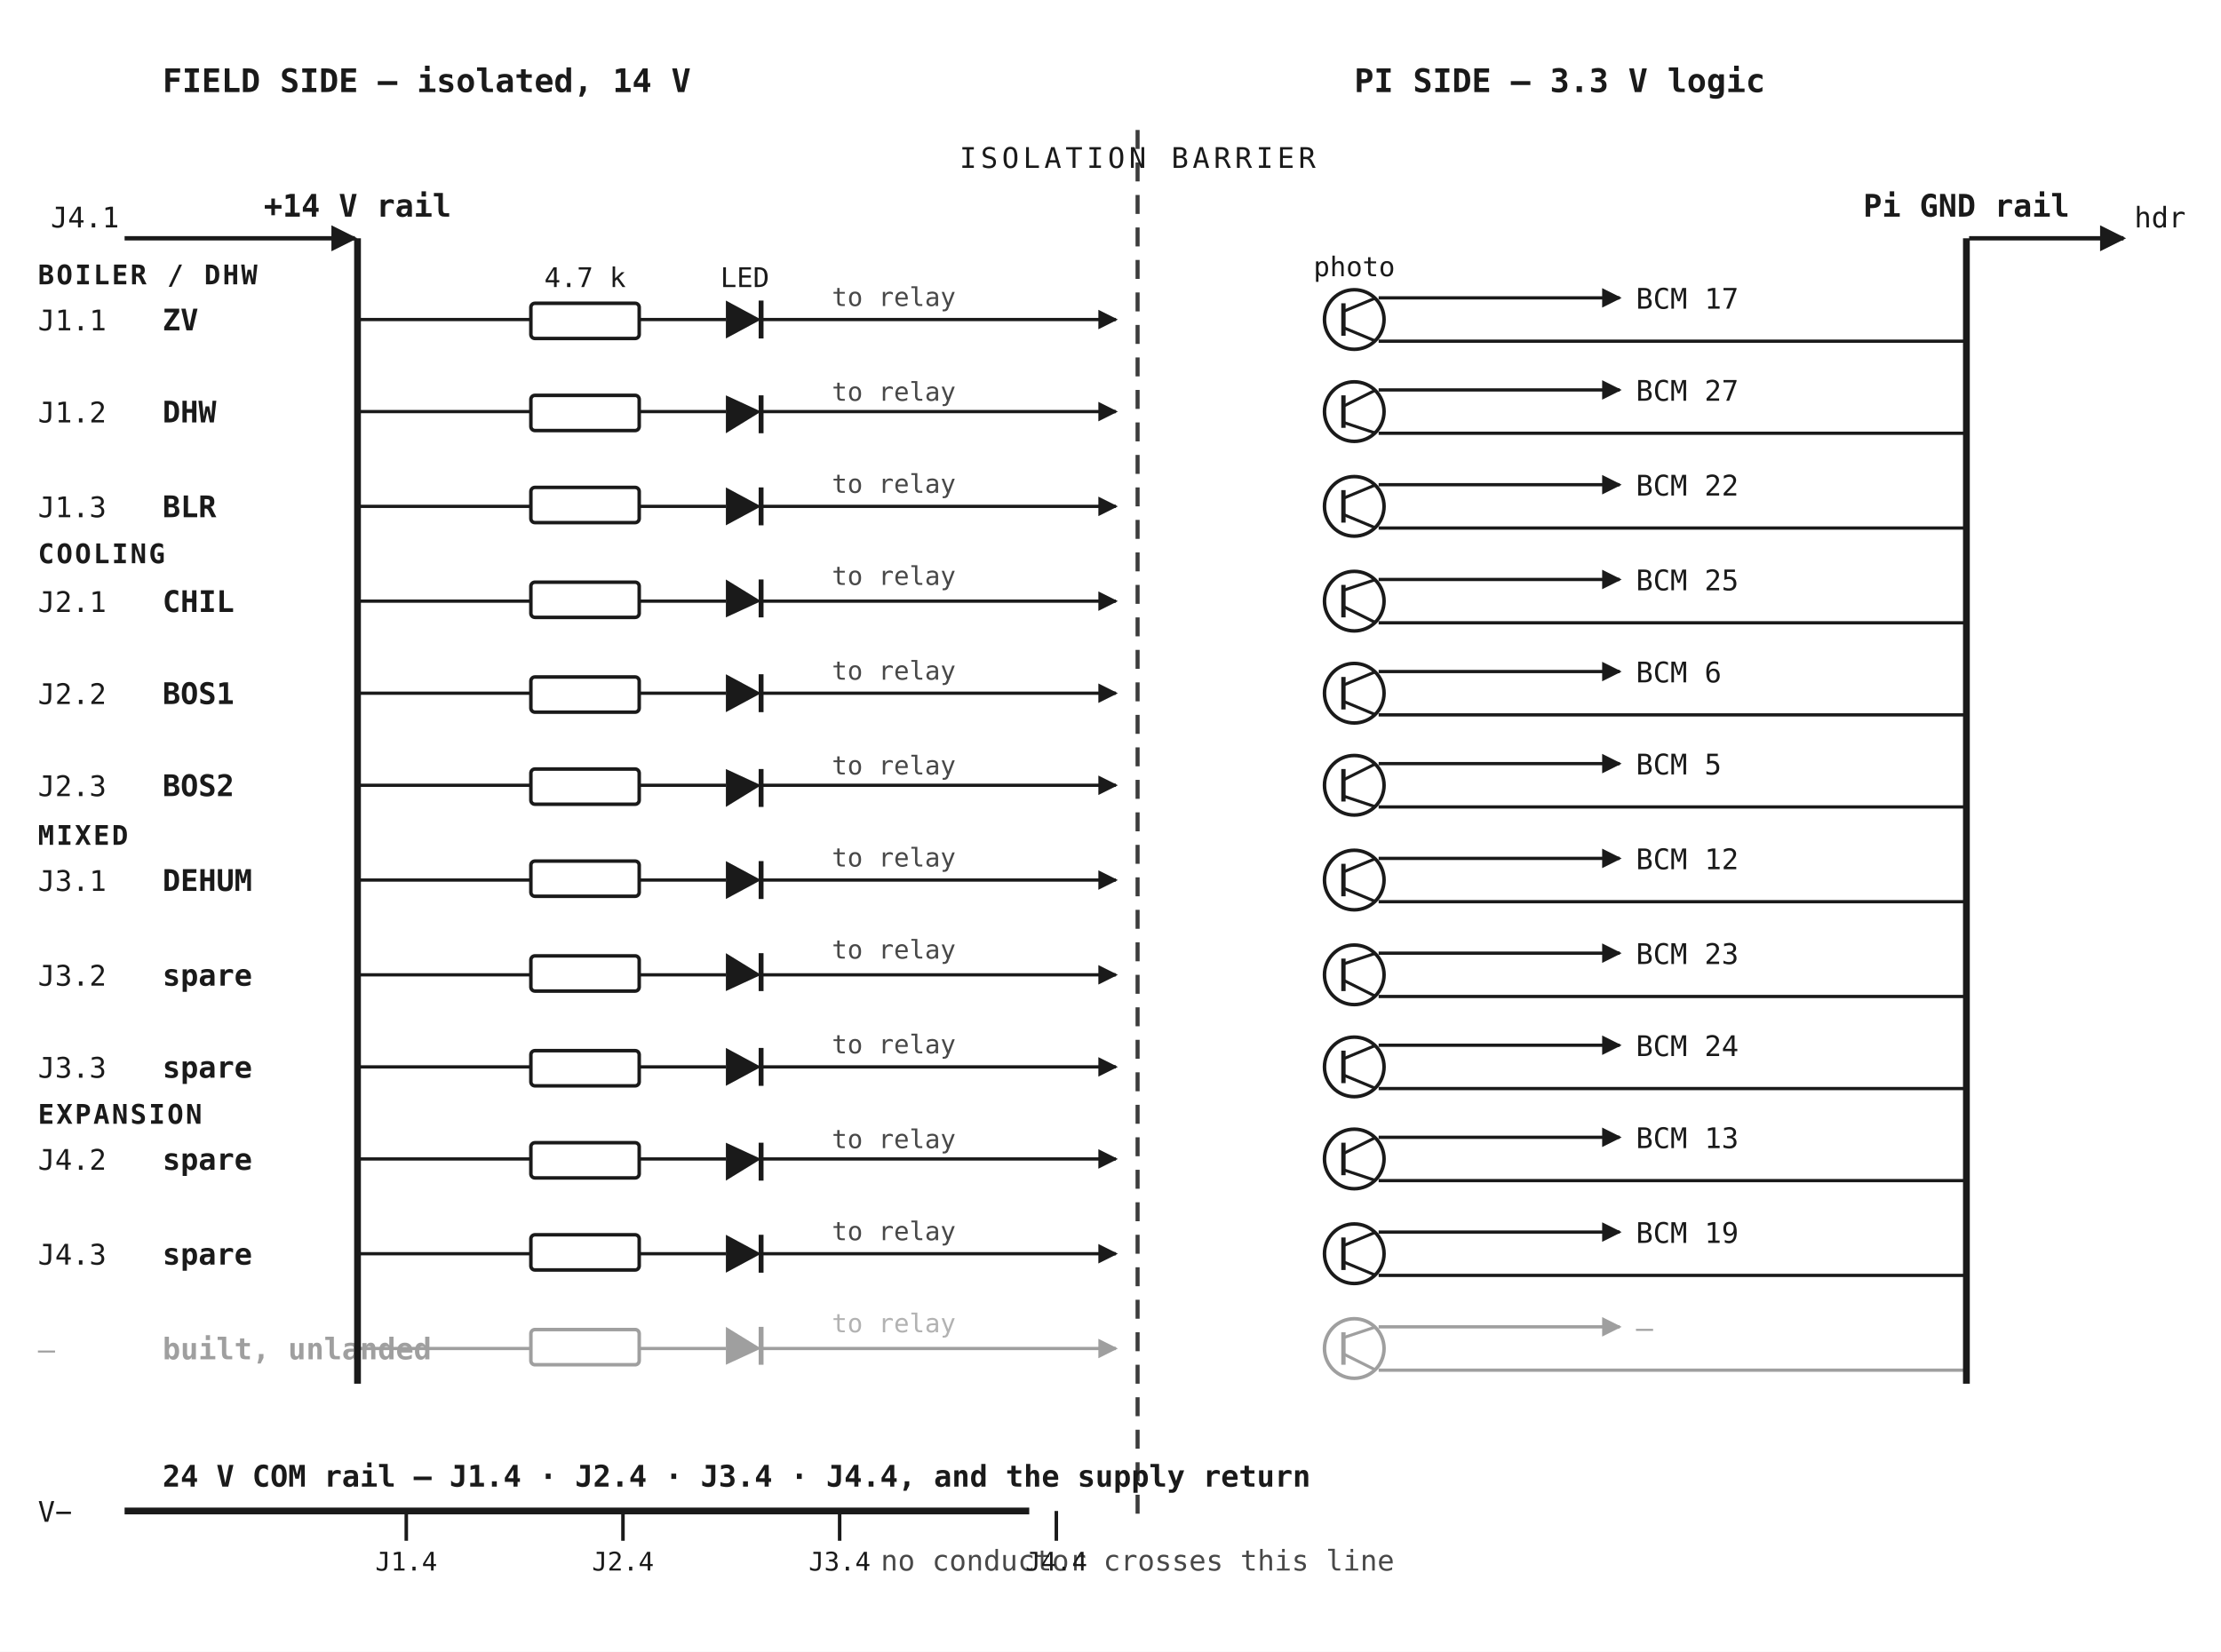
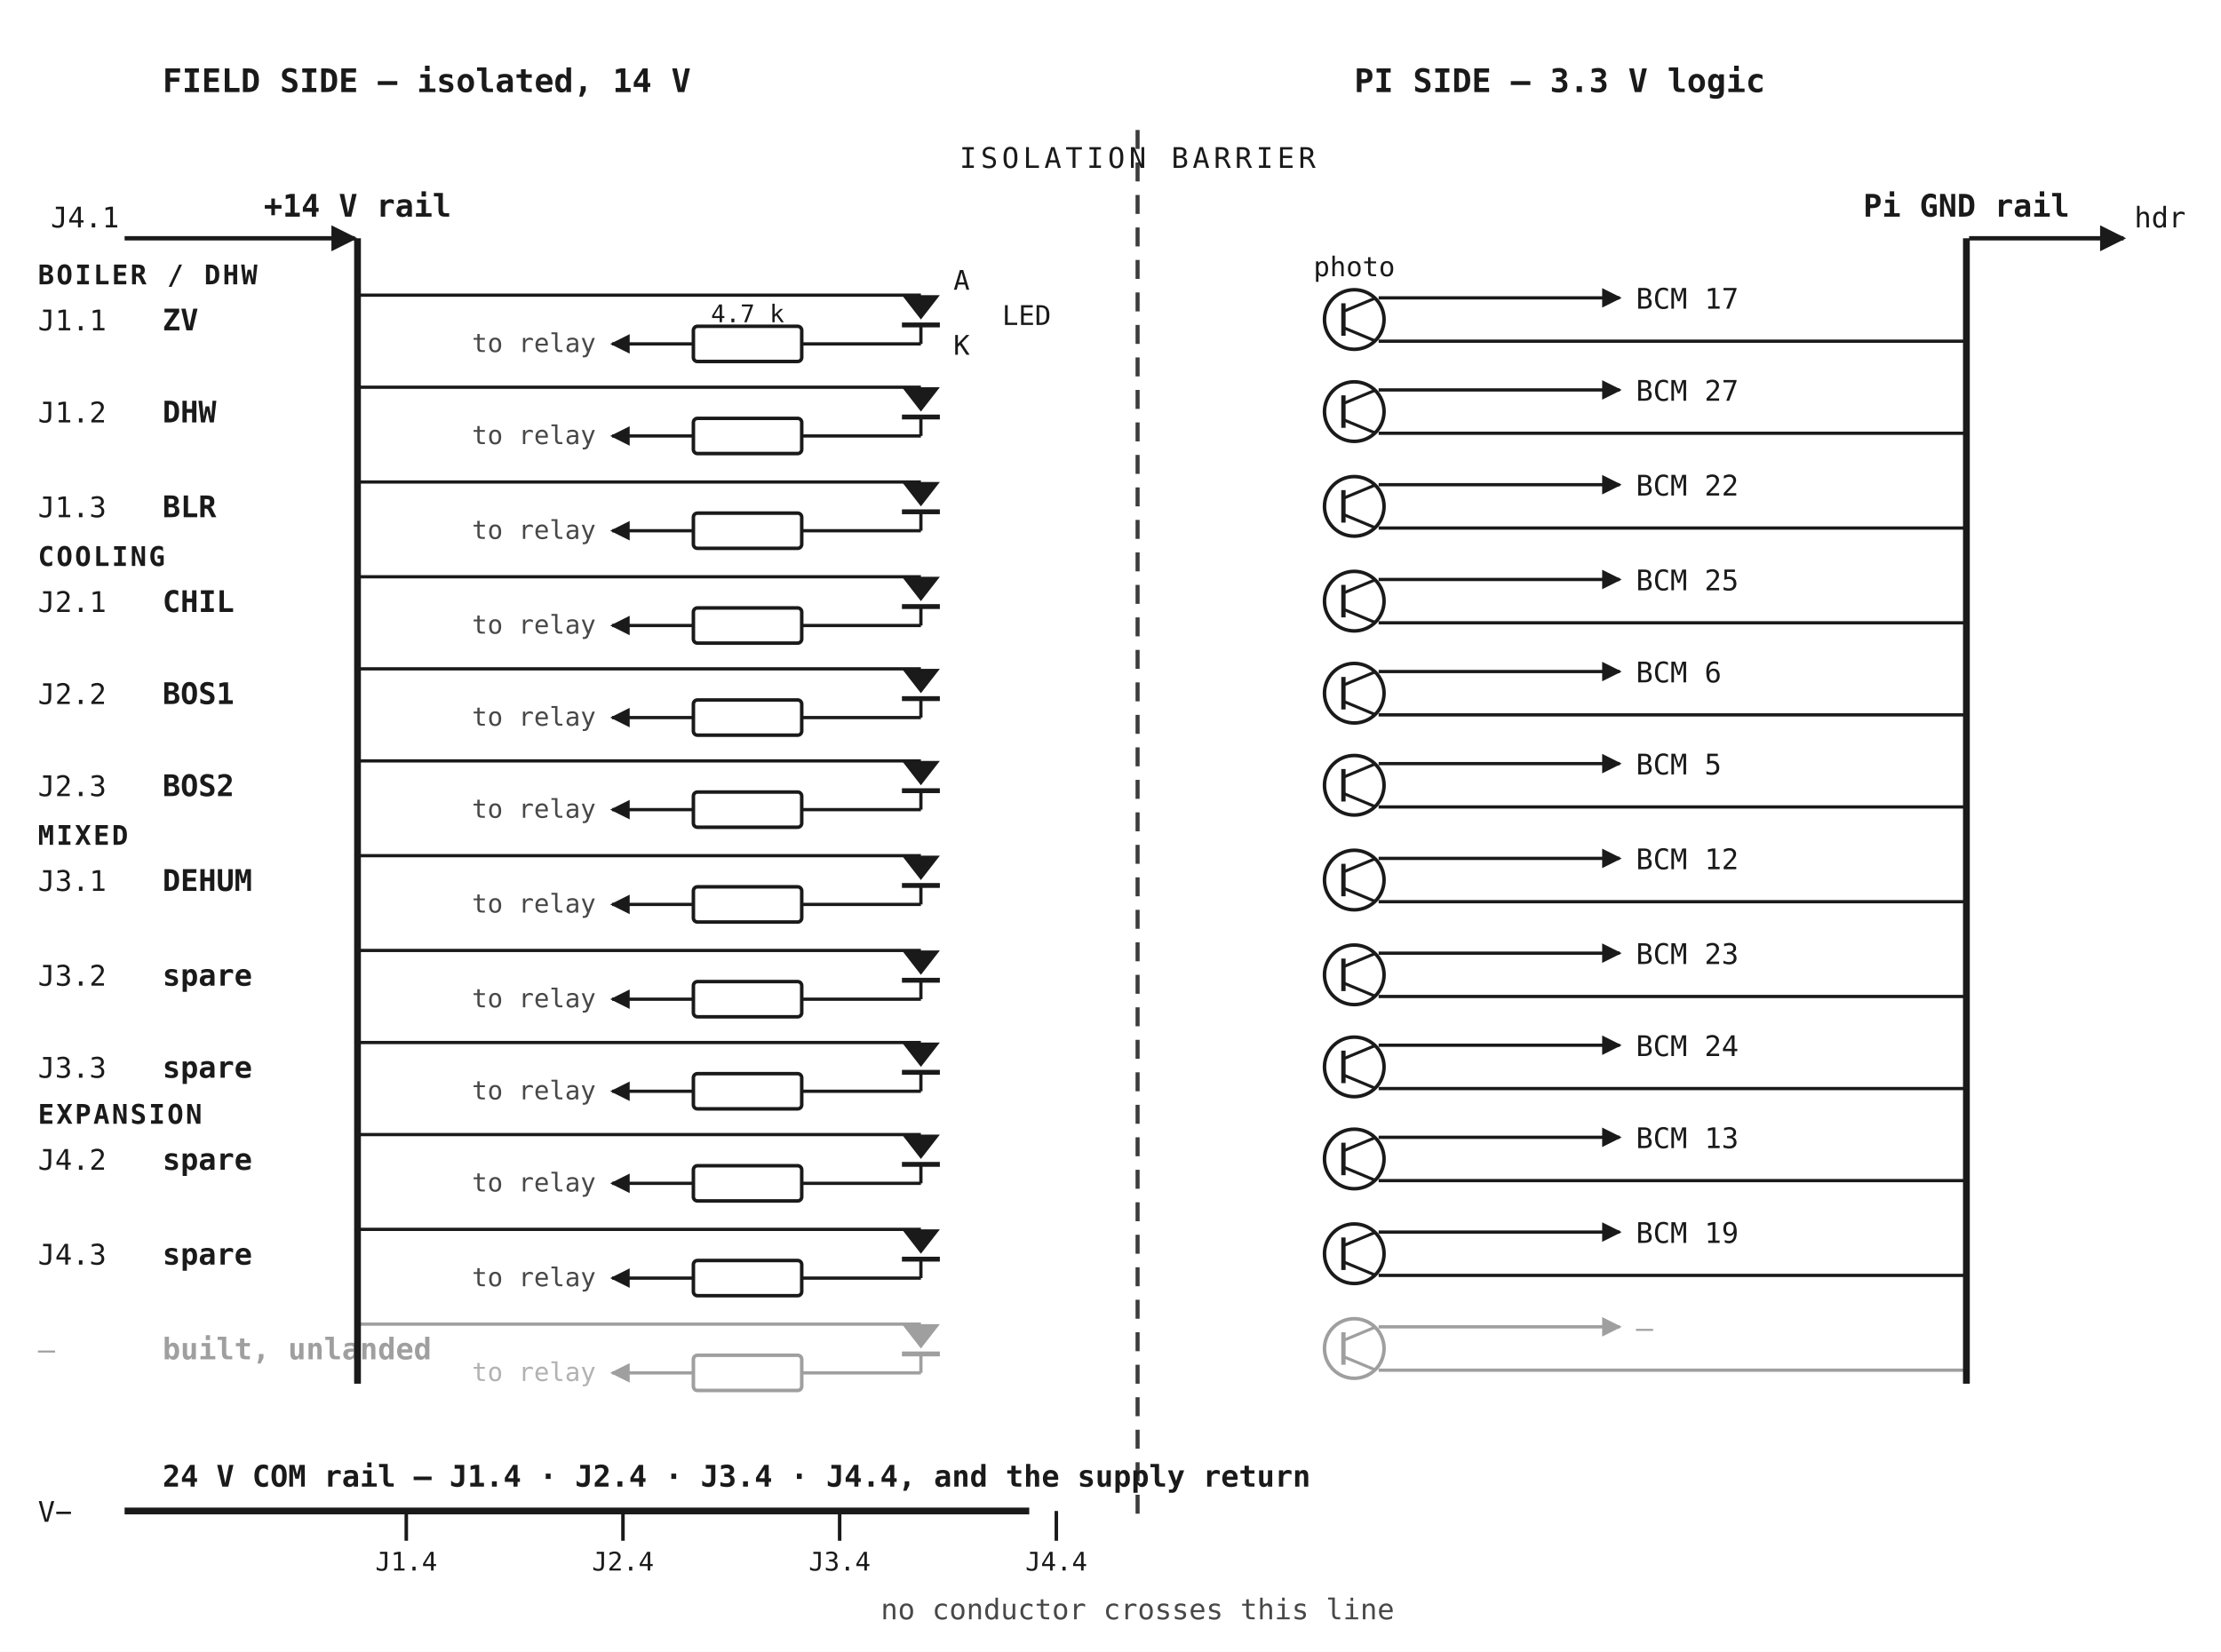
- <svg xmlns="http://www.w3.org/2000/svg" viewBox="0 0 820 610" role="img" aria-label="Complete schematic of the twelve-channel optoisolated input board: a plus-14-volt rail feeds twelve resistors and LEDs on the field side, an isolation barrier separates them from twelve phototransistors whose collectors go to named GPIO pins and whose emitters share a Pi ground rail." style="max-width:100%;height:auto">
+ <svg xmlns="http://www.w3.org/2000/svg" viewBox="0 0 820 610" role="img" aria-label="Complete schematic of the twelve-channel optoisolated input board: on the field side a plus-14-volt rail runs to each LED anode, and each cathode returns through its 4.7-kilohm resistor to its plug position and relay; an isolation barrier separates them from twelve phototransistors whose collectors go to named GPIO pins and whose emitters share a Pi ground rail." style="max-width:100%;height:auto">
  <rect x="0" y="0" width="820" height="610" fill="#ffffff" />
  <defs>
    <marker id="ar" viewBox="0 0 10 10" refX="9" refY="5" markerWidth="6" markerHeight="6" orient="auto-start-reverse">
      <path d="M0,0 L10,5 L0,10 z" fill="#1a1a1a" />
    </marker>
  </defs>
  <g fill="#1a1a1a" font-family="IBM Plex Mono, ui-monospace, monospace" font-size="11">
    <text x="60" y="34" font-size="12" font-weight="600">FIELD SIDE — isolated, 14 V</text>
    <text x="500" y="34" font-size="12" font-weight="600">PI SIDE — 3.3 V logic</text>
    <line x1="420" y1="48" x2="420" y2="564" stroke="#1a1a1a" stroke-width="1.5" stroke-dasharray="7 5" opacity=".85" />
    <text x="420" y="62" text-anchor="middle" font-size="10.5" letter-spacing="1.5">ISOLATION BARRIER</text>
-     <text x="420" y="580" text-anchor="middle" font-size="10.5" opacity=".8">no conductor crosses this line</text>
+     <text x="420" y="598" text-anchor="middle" font-size="10.5" opacity=".8">no conductor crosses this line</text>
    <line x1="132" y1="88" x2="132" y2="511" stroke="#1a1a1a" stroke-width="2.5" />
    <text x="132" y="80" text-anchor="middle" font-size="11.5" font-weight="600">+14 V rail</text>
    <line x1="46" y1="88" x2="131" y2="88" stroke="#1a1a1a" stroke-width="1.6" marker-end="url(#ar)" />
    <text x="44" y="84" text-anchor="end" font-size="10.5">J4.1</text>
    <line x1="726" y1="88" x2="726" y2="511" stroke="#1a1a1a" stroke-width="2.5" />
    <text x="726" y="80" text-anchor="middle" font-size="11.5" font-weight="600">Pi GND rail</text>
    <line x1="727" y1="88" x2="784" y2="88" stroke="#1a1a1a" stroke-width="1.6" marker-end="url(#ar)" />
    <text x="788" y="84" font-size="10.5">hdr</text>
    <g>
      <text x="14" y="105" font-size="10" font-weight="600" letter-spacing=".8">BOILER / DHW</text>
      <text x="14" y="122" font-size="10.5">J1.1</text>
      <text x="60" y="122" font-size="11" font-weight="600">ZV</text>
-       <line x1="132" y1="118" x2="196" y2="118" stroke="#1a1a1a" stroke-width="1.2" />
-       <rect x="196" y="112" width="40" height="13" rx="1.5" fill="none" stroke="#1a1a1a" stroke-width="1.3" />
-       <text x="216" y="106" text-anchor="middle" font-size="10">4.7 k</text>
-       <line x1="236" y1="118" x2="268" y2="118" stroke="#1a1a1a" stroke-width="1.2" />
-       <polygon points="268,111 268,125 281,118" fill="#1a1a1a" />
-       <line x1="281" y1="111" x2="281" y2="125" stroke="#1a1a1a" stroke-width="1.8" />
-       <text x="275" y="106" text-anchor="middle" font-size="10">LED</text>
-       <line x1="281" y1="118" x2="412" y2="118" stroke="#1a1a1a" stroke-width="1.2" marker-end="url(#ar)" />
-       <text x="330" y="113" text-anchor="middle" font-size="9.5" opacity=".8">to relay</text>
+       <line x1="132" y1="109" x2="340" y2="109" stroke="#1a1a1a" stroke-width="1.2" />
+       <polygon points="333,109 347,109 340,118" fill="#1a1a1a" />
+       <line x1="333" y1="120" x2="347" y2="120" stroke="#1a1a1a" stroke-width="1.8" />
+       <line x1="340" y1="120" x2="340" y2="127" stroke="#1a1a1a" stroke-width="1.2" />
+       <line x1="340" y1="127" x2="296" y2="127" stroke="#1a1a1a" stroke-width="1.2" />
+       <rect x="256" y="120.5" width="40" height="13" rx="1.5" fill="none" stroke="#1a1a1a" stroke-width="1.3" />
+       <line x1="256" y1="127" x2="226" y2="127" stroke="#1a1a1a" stroke-width="1.2" marker-end="url(#ar)" />
+       <text x="220" y="130" text-anchor="end" font-size="9.5" opacity=".8">to relay</text>
+       <text x="276" y="119" text-anchor="middle" font-size="9">4.7 k</text>
+       <text x="352" y="107" font-size="10">A</text>
+       <text x="352" y="131" font-size="10">K</text>
+       <text x="370" y="120" font-size="10">LED</text>
      <circle cx="500" cy="118" r="11" fill="none" stroke="#1a1a1a" stroke-width="1.3" />
      <line x1="496" y1="112" x2="496" y2="124" stroke="#1a1a1a" stroke-width="1.6" />
      <line x1="496" y1="115" x2="508" y2="110" stroke="#1a1a1a" stroke-width="1.1" />
      <line x1="496" y1="121" x2="508" y2="126" stroke="#1a1a1a" stroke-width="1.1" />
      <text x="500" y="102" text-anchor="middle" font-size="10">photo</text>
      <line x1="509" y1="110" x2="598" y2="110" stroke="#1a1a1a" stroke-width="1.2" marker-end="url(#ar)" />
      <text x="604" y="114" font-size="10.5">BCM 17</text>
      <line x1="509" y1="126" x2="726" y2="126" stroke="#1a1a1a" stroke-width="1.2" />
    </g>
    <g>
      <text x="14" y="156" font-size="10.5">J1.2</text>
      <text x="60" y="156" font-size="11" font-weight="600">DHW</text>
-       <line x1="132" y1="152" x2="196" y2="152" stroke="#1a1a1a" stroke-width="1.2" />
-       <rect x="196" y="146" width="40" height="13" rx="1.5" fill="none" stroke="#1a1a1a" stroke-width="1.3" />
-       <line x1="236" y1="152" x2="268" y2="152" stroke="#1a1a1a" stroke-width="1.2" />
-       <polygon points="268,146 268,160 281,152" fill="#1a1a1a" />
-       <line x1="281" y1="146" x2="281" y2="160" stroke="#1a1a1a" stroke-width="1.8" />
-       <line x1="281" y1="152" x2="412" y2="152" stroke="#1a1a1a" stroke-width="1.2" marker-end="url(#ar)" />
-       <text x="330" y="148" text-anchor="middle" font-size="9.5" opacity=".8">to relay</text>
+       <line x1="132" y1="143" x2="340" y2="143" stroke="#1a1a1a" stroke-width="1.2" />
+       <polygon points="333,143 347,143 340,152" fill="#1a1a1a" />
+       <line x1="333" y1="154" x2="347" y2="154" stroke="#1a1a1a" stroke-width="1.8" />
+       <line x1="340" y1="154" x2="340" y2="161" stroke="#1a1a1a" stroke-width="1.2" />
+       <line x1="340" y1="161" x2="296" y2="161" stroke="#1a1a1a" stroke-width="1.2" />
+       <rect x="256" y="154.5" width="40" height="13" rx="1.5" fill="none" stroke="#1a1a1a" stroke-width="1.3" />
+       <line x1="256" y1="161" x2="226" y2="161" stroke="#1a1a1a" stroke-width="1.2" marker-end="url(#ar)" />
+       <text x="220" y="164" text-anchor="end" font-size="9.5" opacity=".8">to relay</text>
      <circle cx="500" cy="152" r="11" fill="none" stroke="#1a1a1a" stroke-width="1.3" />
      <line x1="496" y1="146" x2="496" y2="158" stroke="#1a1a1a" stroke-width="1.6" />
-       <line x1="496" y1="150" x2="508" y2="144" stroke="#1a1a1a" stroke-width="1.1" />
-       <line x1="496" y1="156" x2="508" y2="160" stroke="#1a1a1a" stroke-width="1.1" />
+       <line x1="496" y1="149" x2="508" y2="144" stroke="#1a1a1a" stroke-width="1.1" />
+       <line x1="496" y1="155" x2="508" y2="160" stroke="#1a1a1a" stroke-width="1.1" />
      <line x1="509" y1="144" x2="598" y2="144" stroke="#1a1a1a" stroke-width="1.2" marker-end="url(#ar)" />
      <text x="604" y="148" font-size="10.5">BCM 27</text>
      <line x1="509" y1="160" x2="726" y2="160" stroke="#1a1a1a" stroke-width="1.2" />
    </g>
    <g>
      <text x="14" y="191" font-size="10.5">J1.3</text>
      <text x="60" y="191" font-size="11" font-weight="600">BLR</text>
-       <line x1="132" y1="187" x2="196" y2="187" stroke="#1a1a1a" stroke-width="1.2" />
-       <rect x="196" y="180" width="40" height="13" rx="1.5" fill="none" stroke="#1a1a1a" stroke-width="1.3" />
-       <line x1="236" y1="187" x2="268" y2="187" stroke="#1a1a1a" stroke-width="1.2" />
-       <polygon points="268,180 268,194 281,187" fill="#1a1a1a" />
-       <line x1="281" y1="180" x2="281" y2="194" stroke="#1a1a1a" stroke-width="1.8" />
-       <line x1="281" y1="187" x2="412" y2="187" stroke="#1a1a1a" stroke-width="1.2" marker-end="url(#ar)" />
-       <text x="330" y="182" text-anchor="middle" font-size="9.5" opacity=".8">to relay</text>
+       <line x1="132" y1="178" x2="340" y2="178" stroke="#1a1a1a" stroke-width="1.2" />
+       <polygon points="333,178 347,178 340,187" fill="#1a1a1a" />
+       <line x1="333" y1="189" x2="347" y2="189" stroke="#1a1a1a" stroke-width="1.8" />
+       <line x1="340" y1="189" x2="340" y2="196" stroke="#1a1a1a" stroke-width="1.2" />
+       <line x1="340" y1="196" x2="296" y2="196" stroke="#1a1a1a" stroke-width="1.2" />
+       <rect x="256" y="189.5" width="40" height="13" rx="1.5" fill="none" stroke="#1a1a1a" stroke-width="1.3" />
+       <line x1="256" y1="196" x2="226" y2="196" stroke="#1a1a1a" stroke-width="1.2" marker-end="url(#ar)" />
+       <text x="220" y="199" text-anchor="end" font-size="9.5" opacity=".8">to relay</text>
      <circle cx="500" cy="187" r="11" fill="none" stroke="#1a1a1a" stroke-width="1.3" />
      <line x1="496" y1="181" x2="496" y2="193" stroke="#1a1a1a" stroke-width="1.6" />
      <line x1="496" y1="184" x2="508" y2="179" stroke="#1a1a1a" stroke-width="1.1" />
      <line x1="496" y1="190" x2="508" y2="195" stroke="#1a1a1a" stroke-width="1.1" />
      <line x1="509" y1="179" x2="598" y2="179" stroke="#1a1a1a" stroke-width="1.2" marker-end="url(#ar)" />
      <text x="604" y="183" font-size="10.5">BCM 22</text>
      <line x1="509" y1="195" x2="726" y2="195" stroke="#1a1a1a" stroke-width="1.2" />
    </g>
    <g>
-       <text x="14" y="208" font-size="10" font-weight="600" letter-spacing=".8">COOLING</text>
+       <text x="14" y="209" font-size="10" font-weight="600" letter-spacing=".8">COOLING</text>
      <text x="14" y="226" font-size="10.5">J2.1</text>
      <text x="60" y="226" font-size="11" font-weight="600">CHIL</text>
-       <line x1="132" y1="222" x2="196" y2="222" stroke="#1a1a1a" stroke-width="1.2" />
-       <rect x="196" y="215" width="40" height="13" rx="1.5" fill="none" stroke="#1a1a1a" stroke-width="1.3" />
-       <line x1="236" y1="222" x2="268" y2="222" stroke="#1a1a1a" stroke-width="1.2" />
-       <polygon points="268,214 268,228 281,222" fill="#1a1a1a" />
-       <line x1="281" y1="214" x2="281" y2="228" stroke="#1a1a1a" stroke-width="1.8" />
-       <line x1="281" y1="222" x2="412" y2="222" stroke="#1a1a1a" stroke-width="1.2" marker-end="url(#ar)" />
-       <text x="330" y="216" text-anchor="middle" font-size="9.5" opacity=".8">to relay</text>
+       <line x1="132" y1="213" x2="340" y2="213" stroke="#1a1a1a" stroke-width="1.2" />
+       <polygon points="333,213 347,213 340,222" fill="#1a1a1a" />
+       <line x1="333" y1="224" x2="347" y2="224" stroke="#1a1a1a" stroke-width="1.8" />
+       <line x1="340" y1="224" x2="340" y2="231" stroke="#1a1a1a" stroke-width="1.2" />
+       <line x1="340" y1="231" x2="296" y2="231" stroke="#1a1a1a" stroke-width="1.2" />
+       <rect x="256" y="224.5" width="40" height="13" rx="1.5" fill="none" stroke="#1a1a1a" stroke-width="1.3" />
+       <line x1="256" y1="231" x2="226" y2="231" stroke="#1a1a1a" stroke-width="1.2" marker-end="url(#ar)" />
+       <text x="220" y="234" text-anchor="end" font-size="9.5" opacity=".8">to relay</text>
      <circle cx="500" cy="222" r="11" fill="none" stroke="#1a1a1a" stroke-width="1.3" />
      <line x1="496" y1="216" x2="496" y2="228" stroke="#1a1a1a" stroke-width="1.6" />
-       <line x1="496" y1="218" x2="508" y2="214" stroke="#1a1a1a" stroke-width="1.1" />
-       <line x1="496" y1="224" x2="508" y2="230" stroke="#1a1a1a" stroke-width="1.1" />
+       <line x1="496" y1="219" x2="508" y2="214" stroke="#1a1a1a" stroke-width="1.1" />
+       <line x1="496" y1="225" x2="508" y2="230" stroke="#1a1a1a" stroke-width="1.1" />
      <line x1="509" y1="214" x2="598" y2="214" stroke="#1a1a1a" stroke-width="1.2" marker-end="url(#ar)" />
      <text x="604" y="218" font-size="10.5">BCM 25</text>
      <line x1="509" y1="230" x2="726" y2="230" stroke="#1a1a1a" stroke-width="1.2" />
    </g>
    <g>
      <text x="14" y="260" font-size="10.5">J2.2</text>
      <text x="60" y="260" font-size="11" font-weight="600">BOS1</text>
-       <line x1="132" y1="256" x2="196" y2="256" stroke="#1a1a1a" stroke-width="1.2" />
-       <rect x="196" y="250" width="40" height="13" rx="1.5" fill="none" stroke="#1a1a1a" stroke-width="1.3" />
-       <line x1="236" y1="256" x2="268" y2="256" stroke="#1a1a1a" stroke-width="1.2" />
-       <polygon points="268,249 268,263 281,256" fill="#1a1a1a" />
-       <line x1="281" y1="249" x2="281" y2="263" stroke="#1a1a1a" stroke-width="1.8" />
-       <line x1="281" y1="256" x2="412" y2="256" stroke="#1a1a1a" stroke-width="1.2" marker-end="url(#ar)" />
-       <text x="330" y="251" text-anchor="middle" font-size="9.5" opacity=".8">to relay</text>
+       <line x1="132" y1="247" x2="340" y2="247" stroke="#1a1a1a" stroke-width="1.2" />
+       <polygon points="333,247 347,247 340,256" fill="#1a1a1a" />
+       <line x1="333" y1="258" x2="347" y2="258" stroke="#1a1a1a" stroke-width="1.8" />
+       <line x1="340" y1="258" x2="340" y2="265" stroke="#1a1a1a" stroke-width="1.2" />
+       <line x1="340" y1="265" x2="296" y2="265" stroke="#1a1a1a" stroke-width="1.2" />
+       <rect x="256" y="258.5" width="40" height="13" rx="1.5" fill="none" stroke="#1a1a1a" stroke-width="1.3" />
+       <line x1="256" y1="265" x2="226" y2="265" stroke="#1a1a1a" stroke-width="1.2" marker-end="url(#ar)" />
+       <text x="220" y="268" text-anchor="end" font-size="9.5" opacity=".8">to relay</text>
      <circle cx="500" cy="256" r="11" fill="none" stroke="#1a1a1a" stroke-width="1.3" />
      <line x1="496" y1="250" x2="496" y2="262" stroke="#1a1a1a" stroke-width="1.6" />
      <line x1="496" y1="253" x2="508" y2="248" stroke="#1a1a1a" stroke-width="1.1" />
      <line x1="496" y1="259" x2="508" y2="264" stroke="#1a1a1a" stroke-width="1.1" />
      <line x1="509" y1="248" x2="598" y2="248" stroke="#1a1a1a" stroke-width="1.2" marker-end="url(#ar)" />
      <text x="604" y="252" font-size="10.5">BCM 6</text>
      <line x1="509" y1="264" x2="726" y2="264" stroke="#1a1a1a" stroke-width="1.2" />
    </g>
    <g>
      <text x="14" y="294" font-size="10.5">J2.3</text>
      <text x="60" y="294" font-size="11" font-weight="600">BOS2</text>
-       <line x1="132" y1="290" x2="196" y2="290" stroke="#1a1a1a" stroke-width="1.2" />
-       <rect x="196" y="284" width="40" height="13" rx="1.5" fill="none" stroke="#1a1a1a" stroke-width="1.3" />
-       <line x1="236" y1="290" x2="268" y2="290" stroke="#1a1a1a" stroke-width="1.2" />
-       <polygon points="268,284 268,298 281,290" fill="#1a1a1a" />
-       <line x1="281" y1="284" x2="281" y2="298" stroke="#1a1a1a" stroke-width="1.8" />
-       <line x1="281" y1="290" x2="412" y2="290" stroke="#1a1a1a" stroke-width="1.2" marker-end="url(#ar)" />
-       <text x="330" y="286" text-anchor="middle" font-size="9.5" opacity=".8">to relay</text>
+       <line x1="132" y1="281" x2="340" y2="281" stroke="#1a1a1a" stroke-width="1.2" />
+       <polygon points="333,281 347,281 340,290" fill="#1a1a1a" />
+       <line x1="333" y1="292" x2="347" y2="292" stroke="#1a1a1a" stroke-width="1.8" />
+       <line x1="340" y1="292" x2="340" y2="299" stroke="#1a1a1a" stroke-width="1.2" />
+       <line x1="340" y1="299" x2="296" y2="299" stroke="#1a1a1a" stroke-width="1.2" />
+       <rect x="256" y="292.5" width="40" height="13" rx="1.5" fill="none" stroke="#1a1a1a" stroke-width="1.3" />
+       <line x1="256" y1="299" x2="226" y2="299" stroke="#1a1a1a" stroke-width="1.2" marker-end="url(#ar)" />
+       <text x="220" y="302" text-anchor="end" font-size="9.5" opacity=".8">to relay</text>
      <circle cx="500" cy="290" r="11" fill="none" stroke="#1a1a1a" stroke-width="1.3" />
      <line x1="496" y1="284" x2="496" y2="296" stroke="#1a1a1a" stroke-width="1.6" />
-       <line x1="496" y1="288" x2="508" y2="282" stroke="#1a1a1a" stroke-width="1.1" />
-       <line x1="496" y1="294" x2="508" y2="298" stroke="#1a1a1a" stroke-width="1.1" />
+       <line x1="496" y1="287" x2="508" y2="282" stroke="#1a1a1a" stroke-width="1.1" />
+       <line x1="496" y1="293" x2="508" y2="298" stroke="#1a1a1a" stroke-width="1.1" />
      <line x1="509" y1="282" x2="598" y2="282" stroke="#1a1a1a" stroke-width="1.2" marker-end="url(#ar)" />
      <text x="604" y="286" font-size="10.5">BCM 5</text>
      <line x1="509" y1="298" x2="726" y2="298" stroke="#1a1a1a" stroke-width="1.2" />
    </g>
    <g>
      <text x="14" y="312" font-size="10" font-weight="600" letter-spacing=".8">MIXED</text>
      <text x="14" y="329" font-size="10.5">J3.1</text>
      <text x="60" y="329" font-size="11" font-weight="600">DEHUM</text>
-       <line x1="132" y1="325" x2="196" y2="325" stroke="#1a1a1a" stroke-width="1.2" />
-       <rect x="196" y="318" width="40" height="13" rx="1.5" fill="none" stroke="#1a1a1a" stroke-width="1.3" />
-       <line x1="236" y1="325" x2="268" y2="325" stroke="#1a1a1a" stroke-width="1.2" />
-       <polygon points="268,318 268,332 281,325" fill="#1a1a1a" />
-       <line x1="281" y1="318" x2="281" y2="332" stroke="#1a1a1a" stroke-width="1.8" />
-       <line x1="281" y1="325" x2="412" y2="325" stroke="#1a1a1a" stroke-width="1.2" marker-end="url(#ar)" />
-       <text x="330" y="320" text-anchor="middle" font-size="9.5" opacity=".8">to relay</text>
+       <line x1="132" y1="316" x2="340" y2="316" stroke="#1a1a1a" stroke-width="1.2" />
+       <polygon points="333,316 347,316 340,325" fill="#1a1a1a" />
+       <line x1="333" y1="327" x2="347" y2="327" stroke="#1a1a1a" stroke-width="1.8" />
+       <line x1="340" y1="327" x2="340" y2="334" stroke="#1a1a1a" stroke-width="1.2" />
+       <line x1="340" y1="334" x2="296" y2="334" stroke="#1a1a1a" stroke-width="1.2" />
+       <rect x="256" y="327.5" width="40" height="13" rx="1.5" fill="none" stroke="#1a1a1a" stroke-width="1.3" />
+       <line x1="256" y1="334" x2="226" y2="334" stroke="#1a1a1a" stroke-width="1.2" marker-end="url(#ar)" />
+       <text x="220" y="337" text-anchor="end" font-size="9.5" opacity=".8">to relay</text>
      <circle cx="500" cy="325" r="11" fill="none" stroke="#1a1a1a" stroke-width="1.3" />
      <line x1="496" y1="319" x2="496" y2="331" stroke="#1a1a1a" stroke-width="1.6" />
      <line x1="496" y1="322" x2="508" y2="317" stroke="#1a1a1a" stroke-width="1.1" />
      <line x1="496" y1="328" x2="508" y2="333" stroke="#1a1a1a" stroke-width="1.1" />
      <line x1="509" y1="317" x2="598" y2="317" stroke="#1a1a1a" stroke-width="1.2" marker-end="url(#ar)" />
      <text x="604" y="321" font-size="10.5">BCM 12</text>
      <line x1="509" y1="333" x2="726" y2="333" stroke="#1a1a1a" stroke-width="1.2" />
    </g>
    <g>
      <text x="14" y="364" font-size="10.5">J3.2</text>
      <text x="60" y="364" font-size="11" font-weight="600">spare</text>
-       <line x1="132" y1="360" x2="196" y2="360" stroke="#1a1a1a" stroke-width="1.2" />
-       <rect x="196" y="353" width="40" height="13" rx="1.5" fill="none" stroke="#1a1a1a" stroke-width="1.3" />
-       <line x1="236" y1="360" x2="268" y2="360" stroke="#1a1a1a" stroke-width="1.2" />
-       <polygon points="268,352 268,366 281,360" fill="#1a1a1a" />
-       <line x1="281" y1="352" x2="281" y2="366" stroke="#1a1a1a" stroke-width="1.8" />
-       <line x1="281" y1="360" x2="412" y2="360" stroke="#1a1a1a" stroke-width="1.2" marker-end="url(#ar)" />
-       <text x="330" y="354" text-anchor="middle" font-size="9.5" opacity=".8">to relay</text>
+       <line x1="132" y1="351" x2="340" y2="351" stroke="#1a1a1a" stroke-width="1.2" />
+       <polygon points="333,351 347,351 340,360" fill="#1a1a1a" />
+       <line x1="333" y1="362" x2="347" y2="362" stroke="#1a1a1a" stroke-width="1.8" />
+       <line x1="340" y1="362" x2="340" y2="369" stroke="#1a1a1a" stroke-width="1.2" />
+       <line x1="340" y1="369" x2="296" y2="369" stroke="#1a1a1a" stroke-width="1.2" />
+       <rect x="256" y="362.5" width="40" height="13" rx="1.5" fill="none" stroke="#1a1a1a" stroke-width="1.3" />
+       <line x1="256" y1="369" x2="226" y2="369" stroke="#1a1a1a" stroke-width="1.2" marker-end="url(#ar)" />
+       <text x="220" y="372" text-anchor="end" font-size="9.5" opacity=".8">to relay</text>
      <circle cx="500" cy="360" r="11" fill="none" stroke="#1a1a1a" stroke-width="1.3" />
      <line x1="496" y1="354" x2="496" y2="366" stroke="#1a1a1a" stroke-width="1.6" />
-       <line x1="496" y1="356" x2="508" y2="352" stroke="#1a1a1a" stroke-width="1.1" />
-       <line x1="496" y1="362" x2="508" y2="368" stroke="#1a1a1a" stroke-width="1.1" />
+       <line x1="496" y1="357" x2="508" y2="352" stroke="#1a1a1a" stroke-width="1.1" />
+       <line x1="496" y1="363" x2="508" y2="368" stroke="#1a1a1a" stroke-width="1.1" />
      <line x1="509" y1="352" x2="598" y2="352" stroke="#1a1a1a" stroke-width="1.2" marker-end="url(#ar)" />
      <text x="604" y="356" font-size="10.5">BCM 23</text>
      <line x1="509" y1="368" x2="726" y2="368" stroke="#1a1a1a" stroke-width="1.2" />
    </g>
    <g>
      <text x="14" y="398" font-size="10.5">J3.3</text>
      <text x="60" y="398" font-size="11" font-weight="600">spare</text>
-       <line x1="132" y1="394" x2="196" y2="394" stroke="#1a1a1a" stroke-width="1.2" />
-       <rect x="196" y="388" width="40" height="13" rx="1.5" fill="none" stroke="#1a1a1a" stroke-width="1.3" />
-       <line x1="236" y1="394" x2="268" y2="394" stroke="#1a1a1a" stroke-width="1.2" />
-       <polygon points="268,387 268,401 281,394" fill="#1a1a1a" />
-       <line x1="281" y1="387" x2="281" y2="401" stroke="#1a1a1a" stroke-width="1.8" />
-       <line x1="281" y1="394" x2="412" y2="394" stroke="#1a1a1a" stroke-width="1.2" marker-end="url(#ar)" />
-       <text x="330" y="389" text-anchor="middle" font-size="9.5" opacity=".8">to relay</text>
+       <line x1="132" y1="385" x2="340" y2="385" stroke="#1a1a1a" stroke-width="1.2" />
+       <polygon points="333,385 347,385 340,394" fill="#1a1a1a" />
+       <line x1="333" y1="396" x2="347" y2="396" stroke="#1a1a1a" stroke-width="1.8" />
+       <line x1="340" y1="396" x2="340" y2="403" stroke="#1a1a1a" stroke-width="1.2" />
+       <line x1="340" y1="403" x2="296" y2="403" stroke="#1a1a1a" stroke-width="1.2" />
+       <rect x="256" y="396.5" width="40" height="13" rx="1.5" fill="none" stroke="#1a1a1a" stroke-width="1.3" />
+       <line x1="256" y1="403" x2="226" y2="403" stroke="#1a1a1a" stroke-width="1.2" marker-end="url(#ar)" />
+       <text x="220" y="406" text-anchor="end" font-size="9.5" opacity=".8">to relay</text>
      <circle cx="500" cy="394" r="11" fill="none" stroke="#1a1a1a" stroke-width="1.3" />
      <line x1="496" y1="388" x2="496" y2="400" stroke="#1a1a1a" stroke-width="1.6" />
      <line x1="496" y1="391" x2="508" y2="386" stroke="#1a1a1a" stroke-width="1.1" />
      <line x1="496" y1="397" x2="508" y2="402" stroke="#1a1a1a" stroke-width="1.1" />
      <line x1="509" y1="386" x2="598" y2="386" stroke="#1a1a1a" stroke-width="1.2" marker-end="url(#ar)" />
      <text x="604" y="390" font-size="10.5">BCM 24</text>
      <line x1="509" y1="402" x2="726" y2="402" stroke="#1a1a1a" stroke-width="1.2" />
    </g>
    <g>
      <text x="14" y="415" font-size="10" font-weight="600" letter-spacing=".8">EXPANSION</text>
      <text x="14" y="432" font-size="10.5">J4.2</text>
      <text x="60" y="432" font-size="11" font-weight="600">spare</text>
-       <line x1="132" y1="428" x2="196" y2="428" stroke="#1a1a1a" stroke-width="1.2" />
-       <rect x="196" y="422" width="40" height="13" rx="1.5" fill="none" stroke="#1a1a1a" stroke-width="1.3" />
-       <line x1="236" y1="428" x2="268" y2="428" stroke="#1a1a1a" stroke-width="1.2" />
-       <polygon points="268,422 268,436 281,428" fill="#1a1a1a" />
-       <line x1="281" y1="422" x2="281" y2="436" stroke="#1a1a1a" stroke-width="1.8" />
-       <line x1="281" y1="428" x2="412" y2="428" stroke="#1a1a1a" stroke-width="1.2" marker-end="url(#ar)" />
-       <text x="330" y="424" text-anchor="middle" font-size="9.5" opacity=".8">to relay</text>
+       <line x1="132" y1="419" x2="340" y2="419" stroke="#1a1a1a" stroke-width="1.2" />
+       <polygon points="333,419 347,419 340,428" fill="#1a1a1a" />
+       <line x1="333" y1="430" x2="347" y2="430" stroke="#1a1a1a" stroke-width="1.8" />
+       <line x1="340" y1="430" x2="340" y2="437" stroke="#1a1a1a" stroke-width="1.2" />
+       <line x1="340" y1="437" x2="296" y2="437" stroke="#1a1a1a" stroke-width="1.2" />
+       <rect x="256" y="430.5" width="40" height="13" rx="1.5" fill="none" stroke="#1a1a1a" stroke-width="1.3" />
+       <line x1="256" y1="437" x2="226" y2="437" stroke="#1a1a1a" stroke-width="1.2" marker-end="url(#ar)" />
+       <text x="220" y="440" text-anchor="end" font-size="9.5" opacity=".8">to relay</text>
      <circle cx="500" cy="428" r="11" fill="none" stroke="#1a1a1a" stroke-width="1.3" />
      <line x1="496" y1="422" x2="496" y2="434" stroke="#1a1a1a" stroke-width="1.6" />
-       <line x1="496" y1="426" x2="508" y2="420" stroke="#1a1a1a" stroke-width="1.1" />
-       <line x1="496" y1="432" x2="508" y2="436" stroke="#1a1a1a" stroke-width="1.1" />
+       <line x1="496" y1="425" x2="508" y2="420" stroke="#1a1a1a" stroke-width="1.1" />
+       <line x1="496" y1="431" x2="508" y2="436" stroke="#1a1a1a" stroke-width="1.1" />
      <line x1="509" y1="420" x2="598" y2="420" stroke="#1a1a1a" stroke-width="1.2" marker-end="url(#ar)" />
      <text x="604" y="424" font-size="10.5">BCM 13</text>
      <line x1="509" y1="436" x2="726" y2="436" stroke="#1a1a1a" stroke-width="1.2" />
    </g>
    <g>
      <text x="14" y="467" font-size="10.5">J4.3</text>
      <text x="60" y="467" font-size="11" font-weight="600">spare</text>
-       <line x1="132" y1="463" x2="196" y2="463" stroke="#1a1a1a" stroke-width="1.2" />
-       <rect x="196" y="456" width="40" height="13" rx="1.5" fill="none" stroke="#1a1a1a" stroke-width="1.3" />
-       <line x1="236" y1="463" x2="268" y2="463" stroke="#1a1a1a" stroke-width="1.2" />
-       <polygon points="268,456 268,470 281,463" fill="#1a1a1a" />
-       <line x1="281" y1="456" x2="281" y2="470" stroke="#1a1a1a" stroke-width="1.8" />
-       <line x1="281" y1="463" x2="412" y2="463" stroke="#1a1a1a" stroke-width="1.2" marker-end="url(#ar)" />
-       <text x="330" y="458" text-anchor="middle" font-size="9.5" opacity=".8">to relay</text>
+       <line x1="132" y1="454" x2="340" y2="454" stroke="#1a1a1a" stroke-width="1.2" />
+       <polygon points="333,454 347,454 340,463" fill="#1a1a1a" />
+       <line x1="333" y1="465" x2="347" y2="465" stroke="#1a1a1a" stroke-width="1.8" />
+       <line x1="340" y1="465" x2="340" y2="472" stroke="#1a1a1a" stroke-width="1.2" />
+       <line x1="340" y1="472" x2="296" y2="472" stroke="#1a1a1a" stroke-width="1.2" />
+       <rect x="256" y="465.5" width="40" height="13" rx="1.5" fill="none" stroke="#1a1a1a" stroke-width="1.3" />
+       <line x1="256" y1="472" x2="226" y2="472" stroke="#1a1a1a" stroke-width="1.2" marker-end="url(#ar)" />
+       <text x="220" y="475" text-anchor="end" font-size="9.5" opacity=".8">to relay</text>
      <circle cx="500" cy="463" r="11" fill="none" stroke="#1a1a1a" stroke-width="1.3" />
      <line x1="496" y1="457" x2="496" y2="469" stroke="#1a1a1a" stroke-width="1.6" />
      <line x1="496" y1="460" x2="508" y2="455" stroke="#1a1a1a" stroke-width="1.1" />
      <line x1="496" y1="466" x2="508" y2="471" stroke="#1a1a1a" stroke-width="1.1" />
      <line x1="509" y1="455" x2="598" y2="455" stroke="#1a1a1a" stroke-width="1.2" marker-end="url(#ar)" />
      <text x="604" y="459" font-size="10.5">BCM 19</text>
      <line x1="509" y1="471" x2="726" y2="471" stroke="#1a1a1a" stroke-width="1.2" />
    </g>
    <g opacity=".42">
      <text x="14" y="502" font-size="10.5">—</text>
      <text x="60" y="502" font-size="11" font-weight="600">built, unlanded</text>
-       <line x1="132" y1="498" x2="196" y2="498" stroke="#1a1a1a" stroke-width="1.2" />
-       <rect x="196" y="491" width="40" height="13" rx="1.5" fill="none" stroke="#1a1a1a" stroke-width="1.3" />
-       <line x1="236" y1="498" x2="268" y2="498" stroke="#1a1a1a" stroke-width="1.2" />
-       <polygon points="268,490 268,504 281,498" fill="#1a1a1a" />
-       <line x1="281" y1="490" x2="281" y2="504" stroke="#1a1a1a" stroke-width="1.8" />
-       <line x1="281" y1="498" x2="412" y2="498" stroke="#1a1a1a" stroke-width="1.2" marker-end="url(#ar)" />
-       <text x="330" y="492" text-anchor="middle" font-size="9.5" opacity=".8">to relay</text>
+       <line x1="132" y1="489" x2="340" y2="489" stroke="#1a1a1a" stroke-width="1.2" />
+       <polygon points="333,489 347,489 340,498" fill="#1a1a1a" />
+       <line x1="333" y1="500" x2="347" y2="500" stroke="#1a1a1a" stroke-width="1.8" />
+       <line x1="340" y1="500" x2="340" y2="507" stroke="#1a1a1a" stroke-width="1.2" />
+       <line x1="340" y1="507" x2="296" y2="507" stroke="#1a1a1a" stroke-width="1.2" />
+       <rect x="256" y="500.5" width="40" height="13" rx="1.5" fill="none" stroke="#1a1a1a" stroke-width="1.3" />
+       <line x1="256" y1="507" x2="226" y2="507" stroke="#1a1a1a" stroke-width="1.2" marker-end="url(#ar)" />
+       <text x="220" y="510" text-anchor="end" font-size="9.5" opacity=".8">to relay</text>
      <circle cx="500" cy="498" r="11" fill="none" stroke="#1a1a1a" stroke-width="1.3" />
      <line x1="496" y1="492" x2="496" y2="504" stroke="#1a1a1a" stroke-width="1.6" />
-       <line x1="496" y1="494" x2="508" y2="490" stroke="#1a1a1a" stroke-width="1.1" />
-       <line x1="496" y1="500" x2="508" y2="506" stroke="#1a1a1a" stroke-width="1.1" />
+       <line x1="496" y1="495" x2="508" y2="490" stroke="#1a1a1a" stroke-width="1.1" />
+       <line x1="496" y1="501" x2="508" y2="506" stroke="#1a1a1a" stroke-width="1.1" />
      <line x1="509" y1="490" x2="598" y2="490" stroke="#1a1a1a" stroke-width="1.2" marker-end="url(#ar)" />
      <text x="604" y="494" font-size="10.5">—</text>
      <line x1="509" y1="506" x2="726" y2="506" stroke="#1a1a1a" stroke-width="1.2" />
    </g>
    <line x1="46" y1="558" x2="380" y2="558" stroke="#1a1a1a" stroke-width="2.5" />
    <text x="14" y="562" font-size="10.5">V−</text>
    <text x="60" y="549" font-size="11" font-weight="600">24 V COM rail — J1.4 · J2.4 · J3.4 · J4.4, and the supply return</text>
    <line x1="150" y1="558" x2="150" y2="569" stroke="#1a1a1a" stroke-width="1.3" />
    <text x="150" y="580" text-anchor="middle" font-size="9.5">J1.4</text>
    <line x1="230" y1="558" x2="230" y2="569" stroke="#1a1a1a" stroke-width="1.3" />
    <text x="230" y="580" text-anchor="middle" font-size="9.5">J2.4</text>
    <line x1="310" y1="558" x2="310" y2="569" stroke="#1a1a1a" stroke-width="1.3" />
    <text x="310" y="580" text-anchor="middle" font-size="9.5">J3.4</text>
    <line x1="390" y1="558" x2="390" y2="569" stroke="#1a1a1a" stroke-width="1.3" />
    <text x="390" y="580" text-anchor="middle" font-size="9.5">J4.4</text>
  </g>
</svg>
